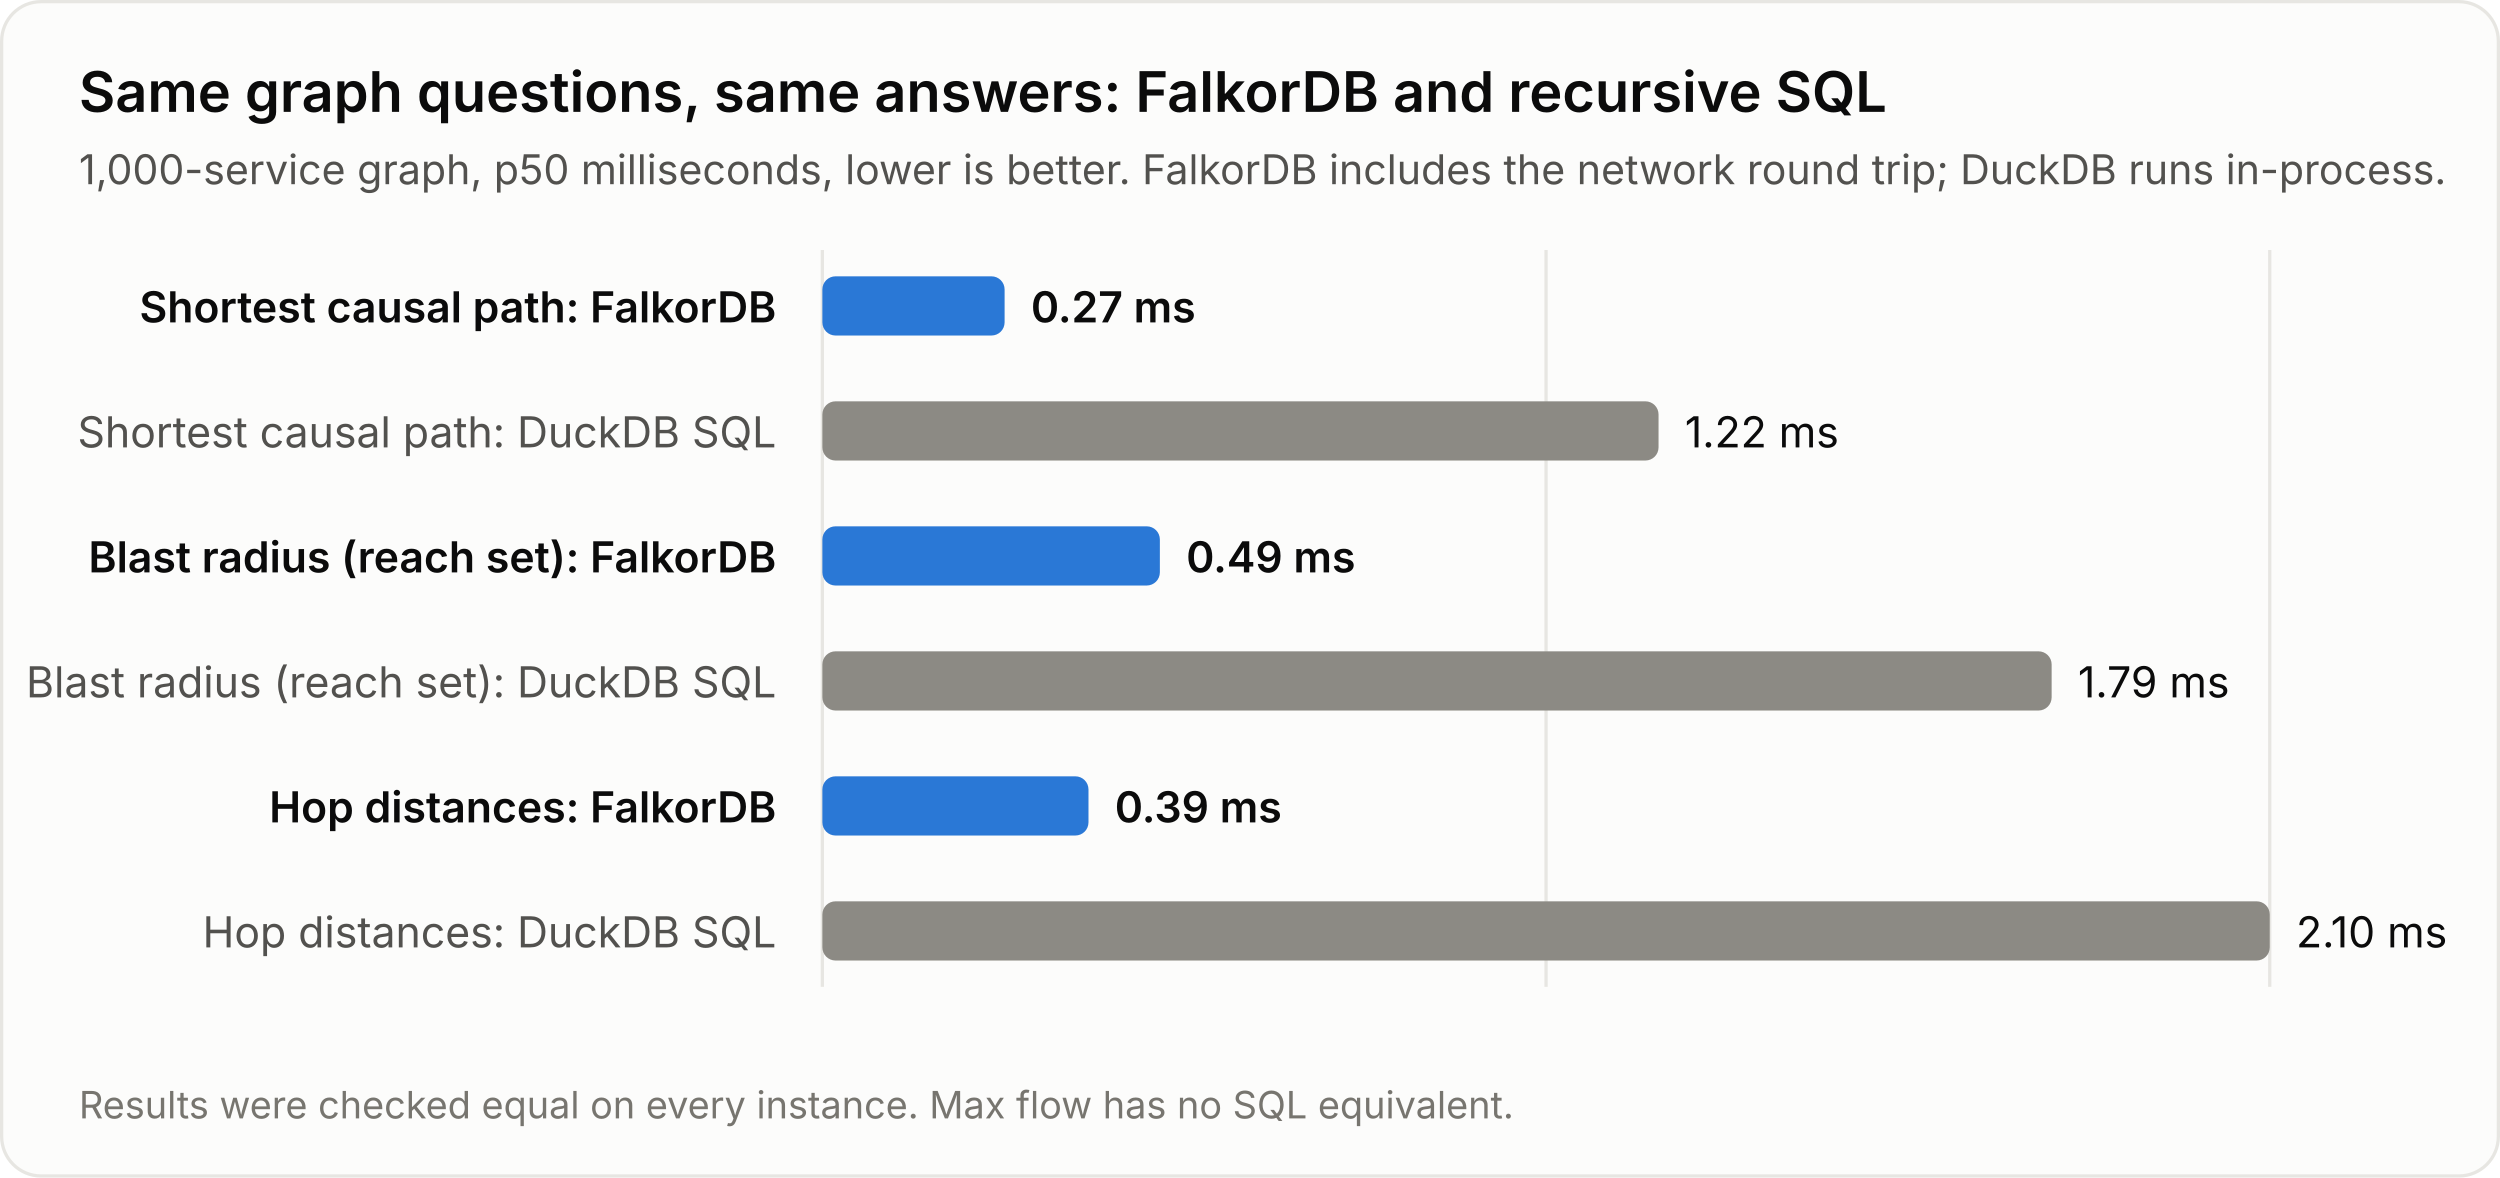
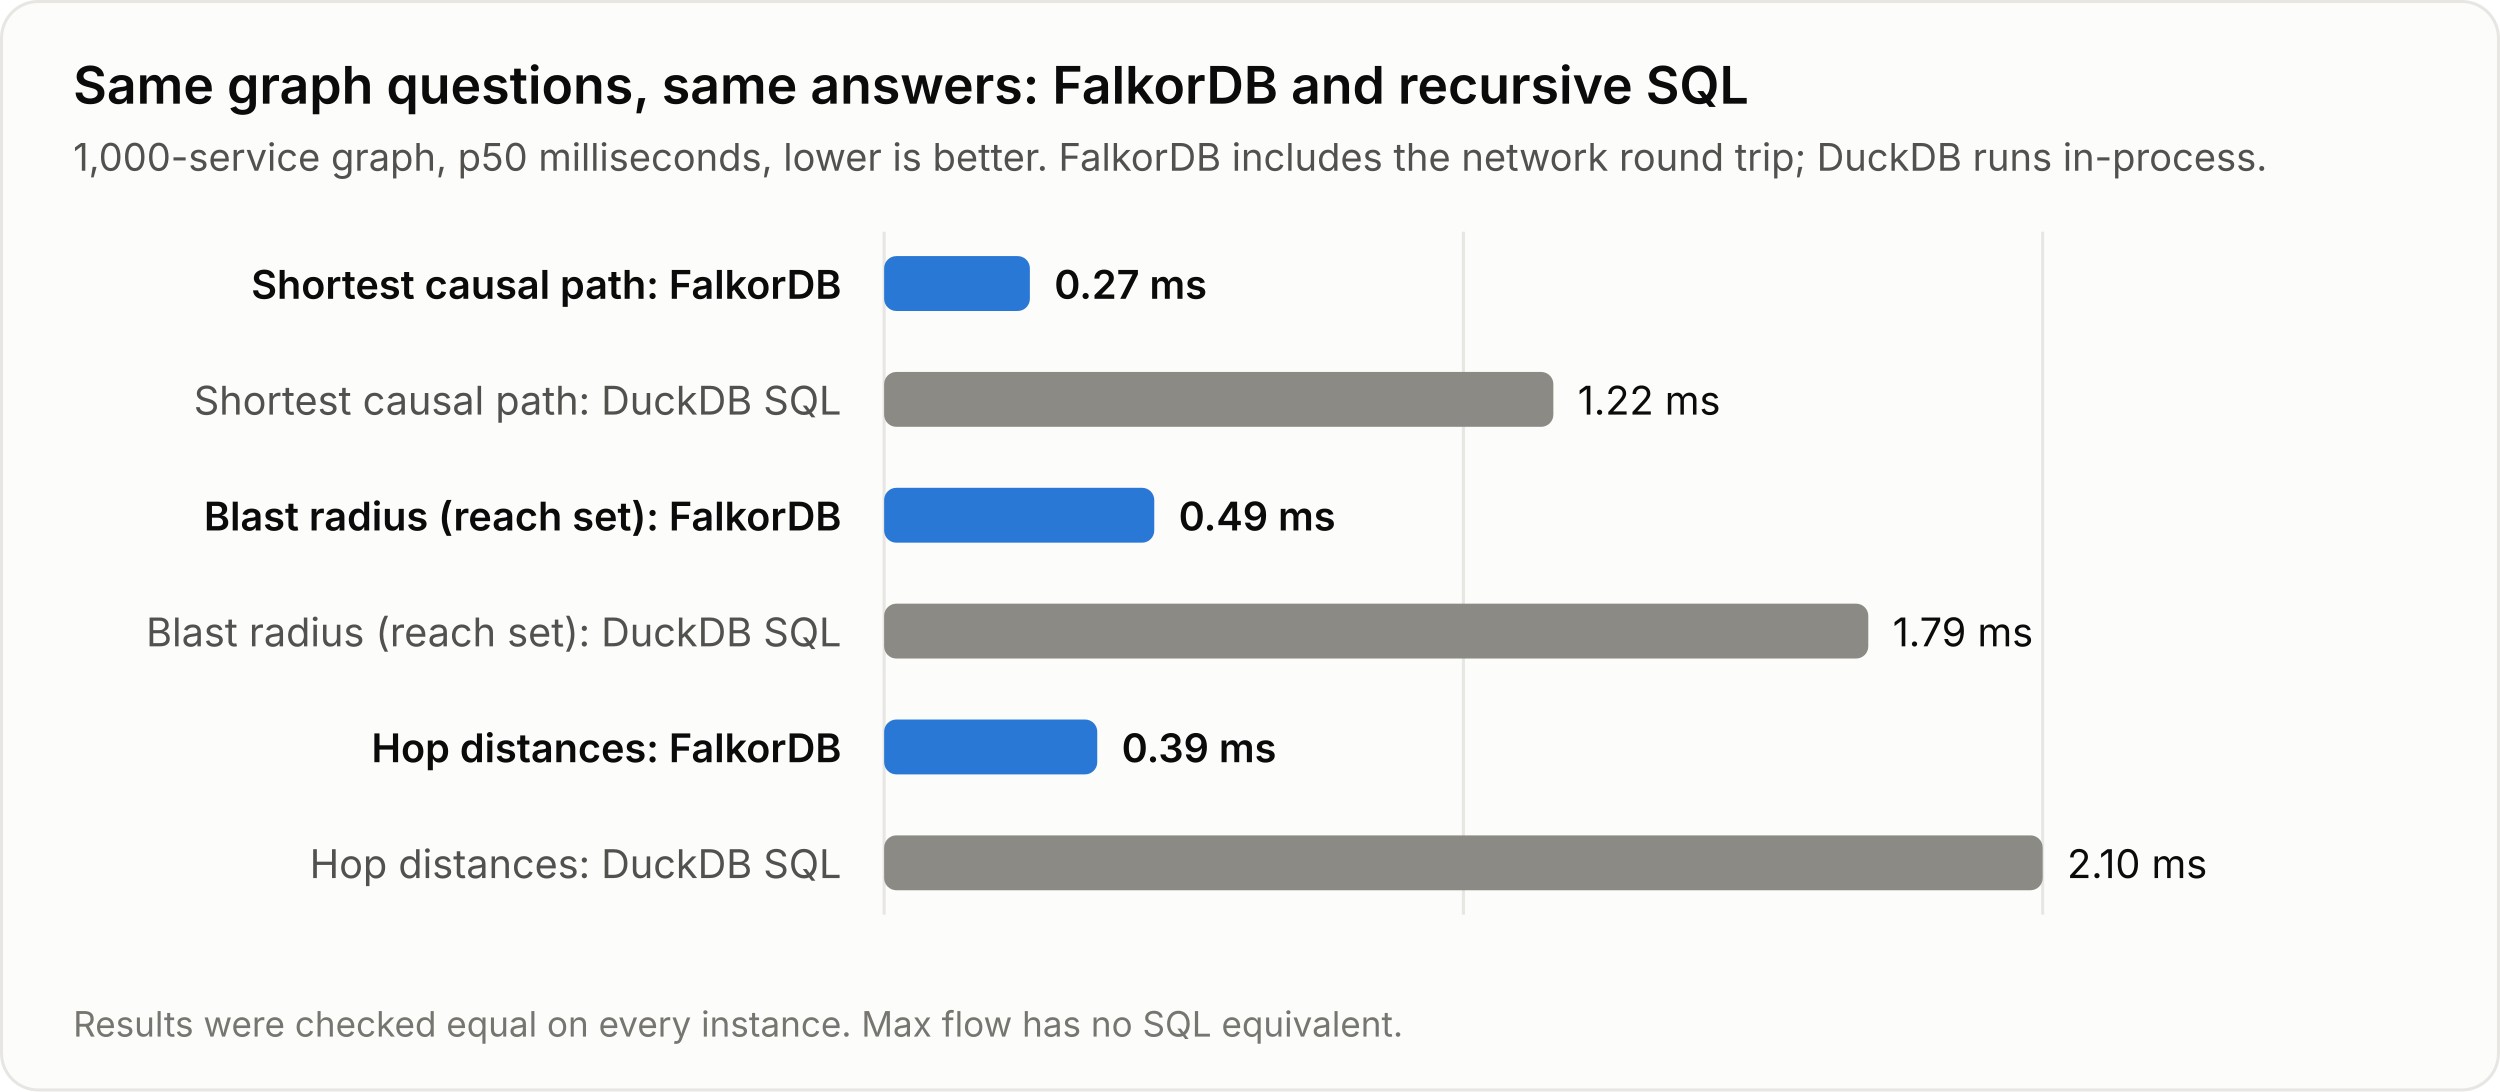
- <svg xmlns="http://www.w3.org/2000/svg" viewBox="0 0 760 358" width="760" height="358" role="img" aria-label="Same graph questions, same answers: FalkorDB and recursive SQL">
-   <rect x="0.5" y="0.5" width="759" height="357" rx="12" fill="#fcfcfb" stroke="#e7e6e2" />
+ <svg xmlns="http://www.w3.org/2000/svg" viewBox="0 0 820 358" width="820" height="358" role="img" aria-label="Same graph questions, same answers: FalkorDB and recursive SQL">
+   <rect x="0.5" y="0.5" width="819" height="357" rx="12" fill="#fcfcfb" stroke="#e7e6e2" />
  <text x="24" y="34" font-family="Inter, -apple-system, 'Segoe UI', Helvetica, Arial, sans-serif" font-size="17" font-weight="600" fill="#0b0b0b">Same graph questions, same answers: FalkorDB and recursive SQL</text>
  <text x="24" y="56" font-family="Inter, -apple-system, 'Segoe UI', Helvetica, Arial, sans-serif" font-size="12.5" fill="#52514e">1,000-service graph, p50 milliseconds, lower is better. FalkorDB includes the network round trip; DuckDB runs in-process.</text>
-   <line x1="250.0" y1="76" x2="250.0" y2="300" stroke="#e7e6e2" />
-   <line x1="470.0" y1="76" x2="470.0" y2="300" stroke="#e7e6e2" />
-   <line x1="690.0" y1="76" x2="690.0" y2="300" stroke="#e7e6e2" />
-   <text x="236" y="98" text-anchor="end" font-family="Inter, -apple-system, 'Segoe UI', Helvetica, Arial, sans-serif" font-size="13" font-weight="600" fill="#0b0b0b">Shortest causal path: FalkorDB</text>
+   <line x1="290.0" y1="76" x2="290.0" y2="300" stroke="#e7e6e2" />
+   <line x1="480.0" y1="76" x2="480.0" y2="300" stroke="#e7e6e2" />
+   <line x1="670.0" y1="76" x2="670.0" y2="300" stroke="#e7e6e2" />
+   <text x="276" y="98" text-anchor="end" font-family="Inter, -apple-system, 'Segoe UI', Helvetica, Arial, sans-serif" font-size="13" font-weight="600" fill="#0b0b0b">Shortest causal path: FalkorDB</text>
  <g>
-     <rect x="250" y="84" width="55.4" height="18" rx="4" fill="#2a78d6" />
+     <rect x="290" y="84" width="47.8" height="18" rx="4" fill="#2a78d6" />
  </g>
-   <text x="313.4" y="98" font-family="Inter, -apple-system, 'Segoe UI', Helvetica, Arial, sans-serif" font-size="13" font-weight="600" fill="#0b0b0b">0.27 ms</text>
-   <text x="236" y="136" text-anchor="end" font-family="Inter, -apple-system, 'Segoe UI', Helvetica, Arial, sans-serif" font-size="13" font-weight="400" fill="#52514e">Shortest causal path: DuckDB SQL</text>
+   <text x="345.8" y="98" font-family="Inter, -apple-system, 'Segoe UI', Helvetica, Arial, sans-serif" font-size="13" font-weight="600" fill="#0b0b0b">0.27 ms</text>
+   <text x="276" y="136" text-anchor="end" font-family="Inter, -apple-system, 'Segoe UI', Helvetica, Arial, sans-serif" font-size="13" font-weight="400" fill="#52514e">Shortest causal path: DuckDB SQL</text>
  <g>
-     <rect x="250" y="122" width="254.2" height="18" rx="4" fill="#8c8a84" />
+     <rect x="290" y="122" width="219.5" height="18" rx="4" fill="#8c8a84" />
  </g>
-   <text x="512.2" y="136" font-family="Inter, -apple-system, 'Segoe UI', Helvetica, Arial, sans-serif" font-size="13" font-weight="400" fill="#0b0b0b">1.22 ms</text>
-   <text x="236" y="174" text-anchor="end" font-family="Inter, -apple-system, 'Segoe UI', Helvetica, Arial, sans-serif" font-size="13" font-weight="600" fill="#0b0b0b">Blast radius (reach set): FalkorDB</text>
+   <text x="517.5" y="136" font-family="Inter, -apple-system, 'Segoe UI', Helvetica, Arial, sans-serif" font-size="13" font-weight="400" fill="#0b0b0b">1.22 ms</text>
+   <text x="276" y="174" text-anchor="end" font-family="Inter, -apple-system, 'Segoe UI', Helvetica, Arial, sans-serif" font-size="13" font-weight="600" fill="#0b0b0b">Blast radius (reach set): FalkorDB</text>
  <g>
-     <rect x="250" y="160" width="102.6" height="18" rx="4" fill="#2a78d6" />
+     <rect x="290" y="160" width="88.6" height="18" rx="4" fill="#2a78d6" />
  </g>
-   <text x="360.6" y="174" font-family="Inter, -apple-system, 'Segoe UI', Helvetica, Arial, sans-serif" font-size="13" font-weight="600" fill="#0b0b0b">0.49 ms</text>
-   <text x="236" y="212" text-anchor="end" font-family="Inter, -apple-system, 'Segoe UI', Helvetica, Arial, sans-serif" font-size="13" font-weight="400" fill="#52514e">Blast radius (reach set): DuckDB SQL</text>
+   <text x="386.6" y="174" font-family="Inter, -apple-system, 'Segoe UI', Helvetica, Arial, sans-serif" font-size="13" font-weight="600" fill="#0b0b0b">0.49 ms</text>
+   <text x="276" y="212" text-anchor="end" font-family="Inter, -apple-system, 'Segoe UI', Helvetica, Arial, sans-serif" font-size="13" font-weight="400" fill="#52514e">Blast radius (reach set): DuckDB SQL</text>
  <g>
-     <rect x="250" y="198" width="373.7" height="18" rx="4" fill="#8c8a84" />
+     <rect x="290" y="198" width="322.8" height="18" rx="4" fill="#8c8a84" />
  </g>
-   <text x="631.7" y="212" font-family="Inter, -apple-system, 'Segoe UI', Helvetica, Arial, sans-serif" font-size="13" font-weight="400" fill="#0b0b0b">1.79 ms</text>
-   <text x="236" y="250" text-anchor="end" font-family="Inter, -apple-system, 'Segoe UI', Helvetica, Arial, sans-serif" font-size="13" font-weight="600" fill="#0b0b0b">Hop distances: FalkorDB</text>
+   <text x="620.8" y="212" font-family="Inter, -apple-system, 'Segoe UI', Helvetica, Arial, sans-serif" font-size="13" font-weight="400" fill="#0b0b0b">1.79 ms</text>
+   <text x="276" y="250" text-anchor="end" font-family="Inter, -apple-system, 'Segoe UI', Helvetica, Arial, sans-serif" font-size="13" font-weight="600" fill="#0b0b0b">Hop distances: FalkorDB</text>
  <g>
-     <rect x="250" y="236" width="80.9" height="18" rx="4" fill="#2a78d6" />
+     <rect x="290" y="236" width="69.9" height="18" rx="4" fill="#2a78d6" />
  </g>
-   <text x="338.9" y="250" font-family="Inter, -apple-system, 'Segoe UI', Helvetica, Arial, sans-serif" font-size="13" font-weight="600" fill="#0b0b0b">0.39 ms</text>
-   <text x="236" y="288" text-anchor="end" font-family="Inter, -apple-system, 'Segoe UI', Helvetica, Arial, sans-serif" font-size="13" font-weight="400" fill="#52514e">Hop distances: DuckDB SQL</text>
+   <text x="367.9" y="250" font-family="Inter, -apple-system, 'Segoe UI', Helvetica, Arial, sans-serif" font-size="13" font-weight="600" fill="#0b0b0b">0.39 ms</text>
+   <text x="276" y="288" text-anchor="end" font-family="Inter, -apple-system, 'Segoe UI', Helvetica, Arial, sans-serif" font-size="13" font-weight="400" fill="#52514e">Hop distances: DuckDB SQL</text>
  <g>
-     <rect x="250" y="274" width="440.0" height="18" rx="4" fill="#8c8a84" />
+     <rect x="290" y="274" width="380.0" height="18" rx="4" fill="#8c8a84" />
  </g>
-   <text x="698.0" y="288" font-family="Inter, -apple-system, 'Segoe UI', Helvetica, Arial, sans-serif" font-size="13" font-weight="400" fill="#0b0b0b">2.10 ms</text>
+   <text x="678.0" y="288" font-family="Inter, -apple-system, 'Segoe UI', Helvetica, Arial, sans-serif" font-size="13" font-weight="400" fill="#0b0b0b">2.10 ms</text>
  <text x="24" y="340" font-family="Inter, -apple-system, 'Segoe UI', Helvetica, Arial, sans-serif" font-size="11.5" fill="#77756f">Results were checked equal on every instance. Max flow has no SQL equivalent.</text>
</svg>
